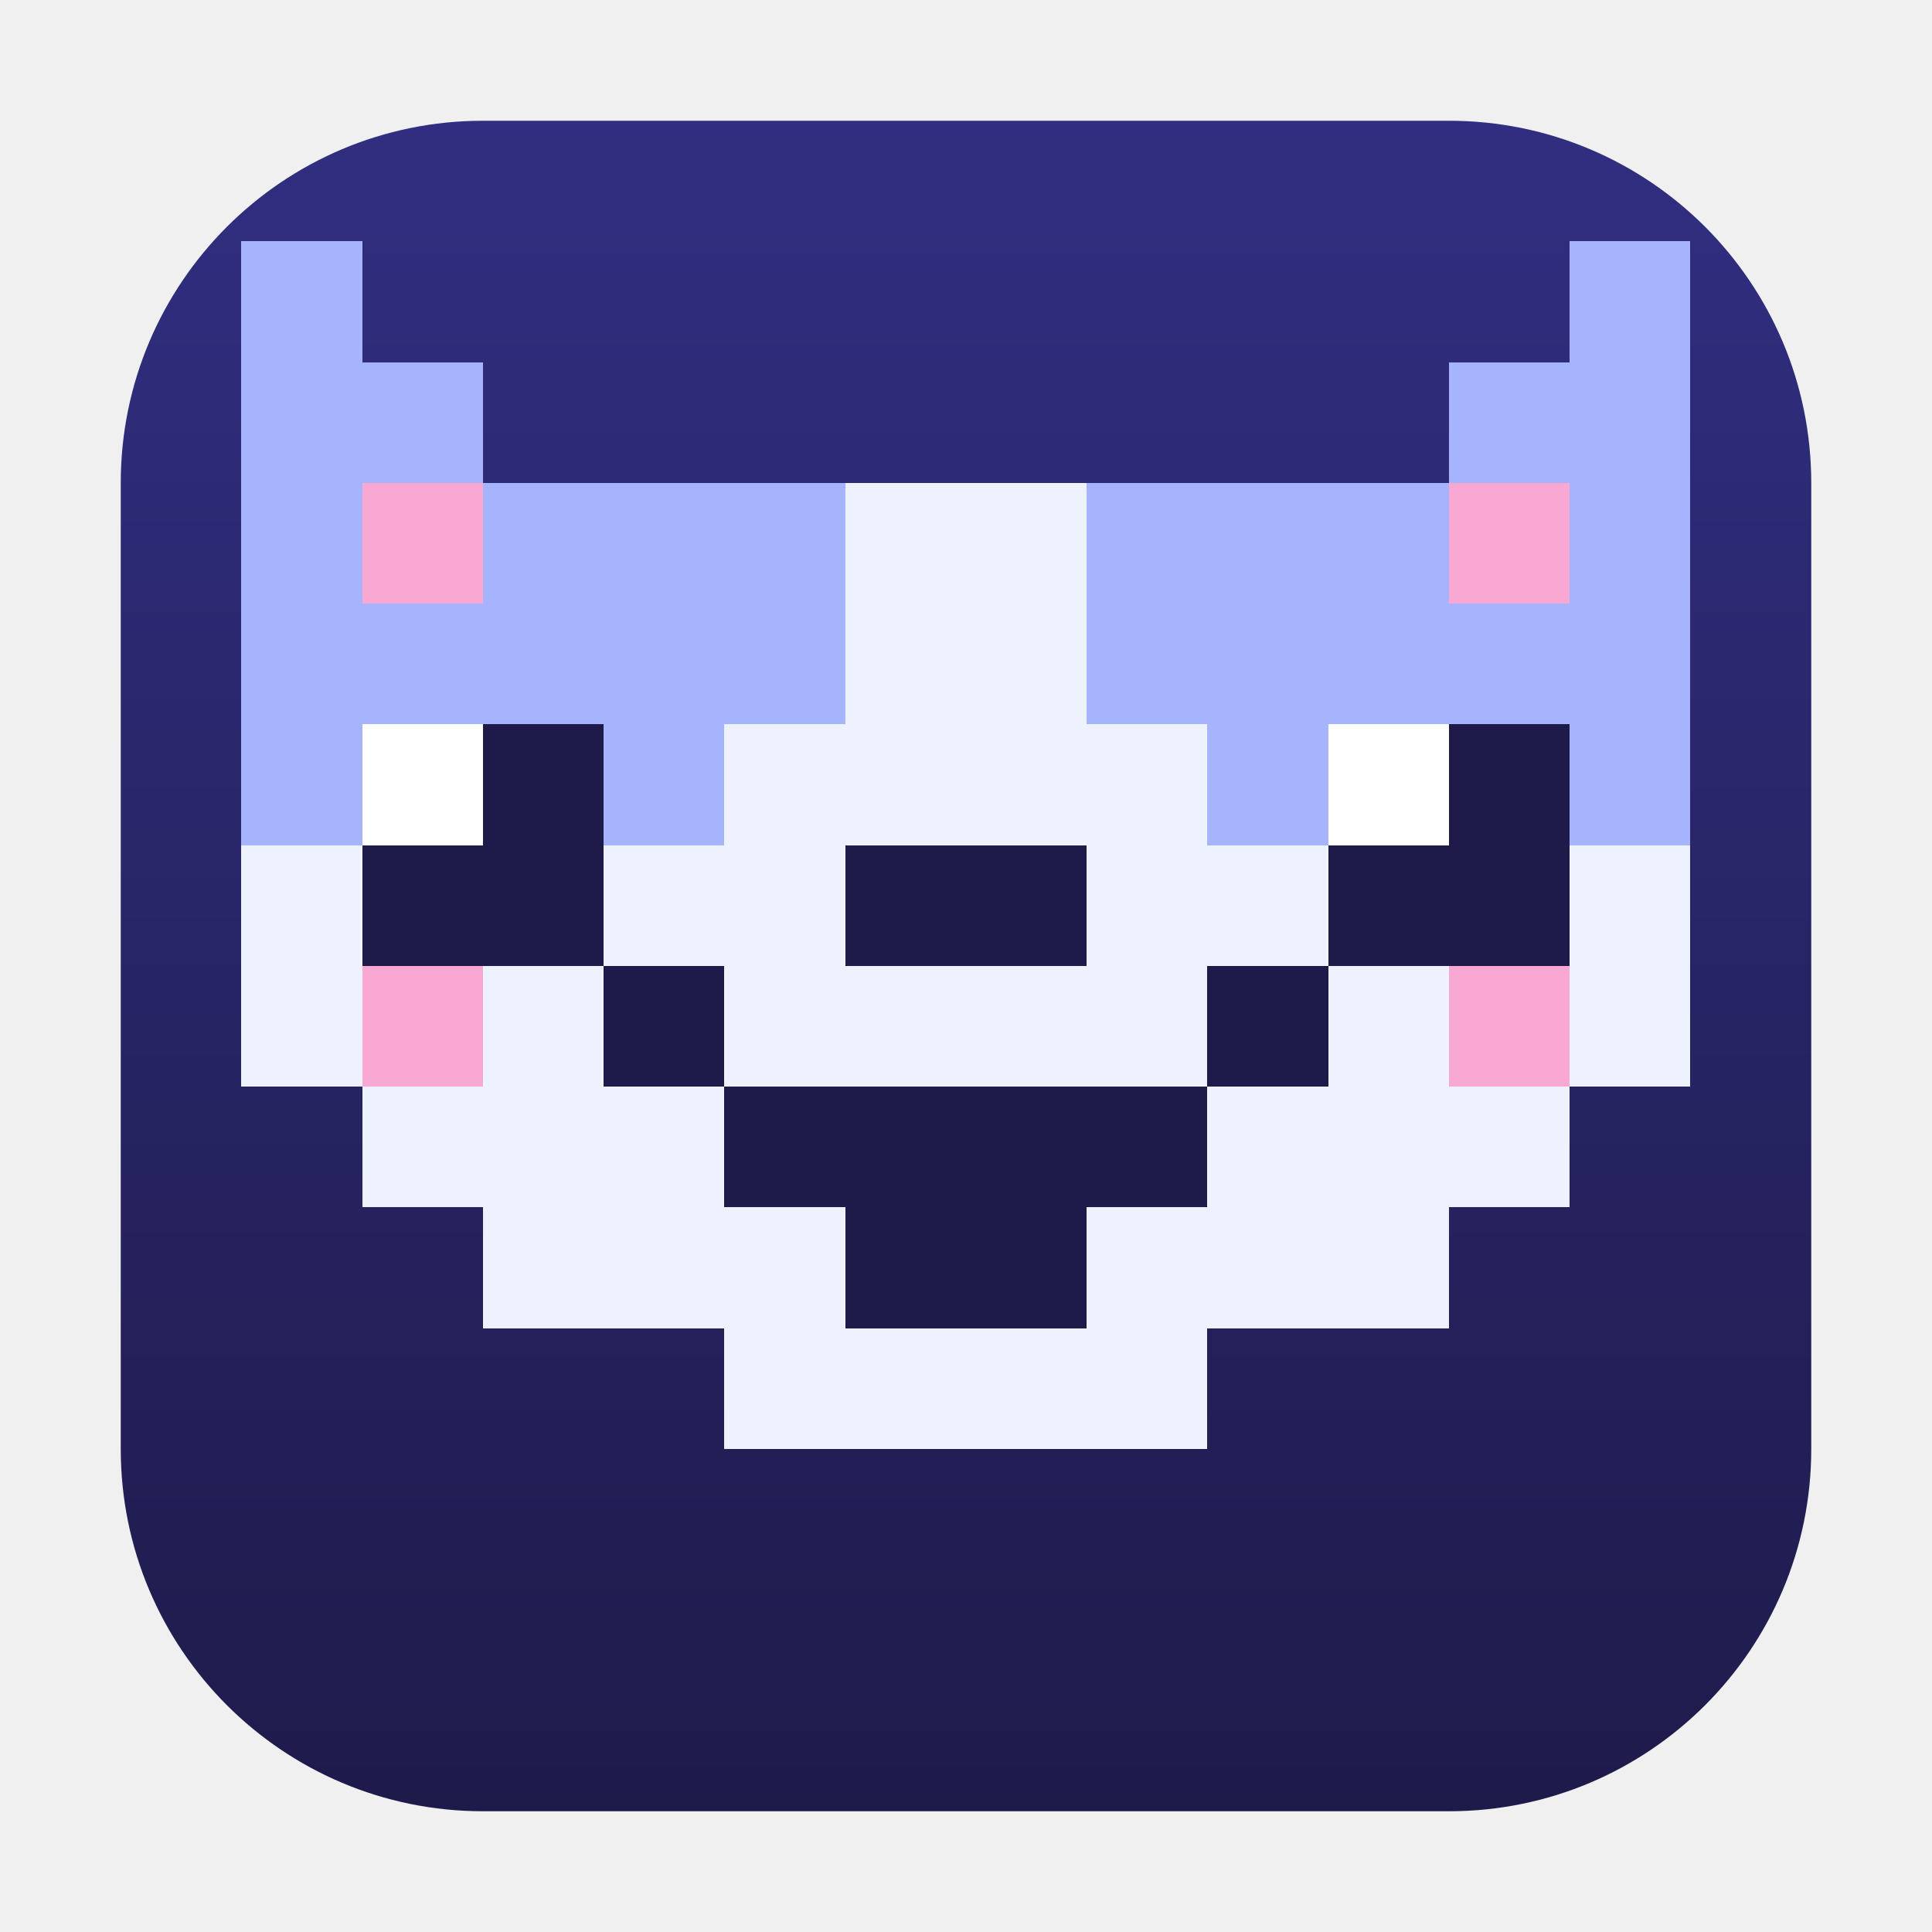
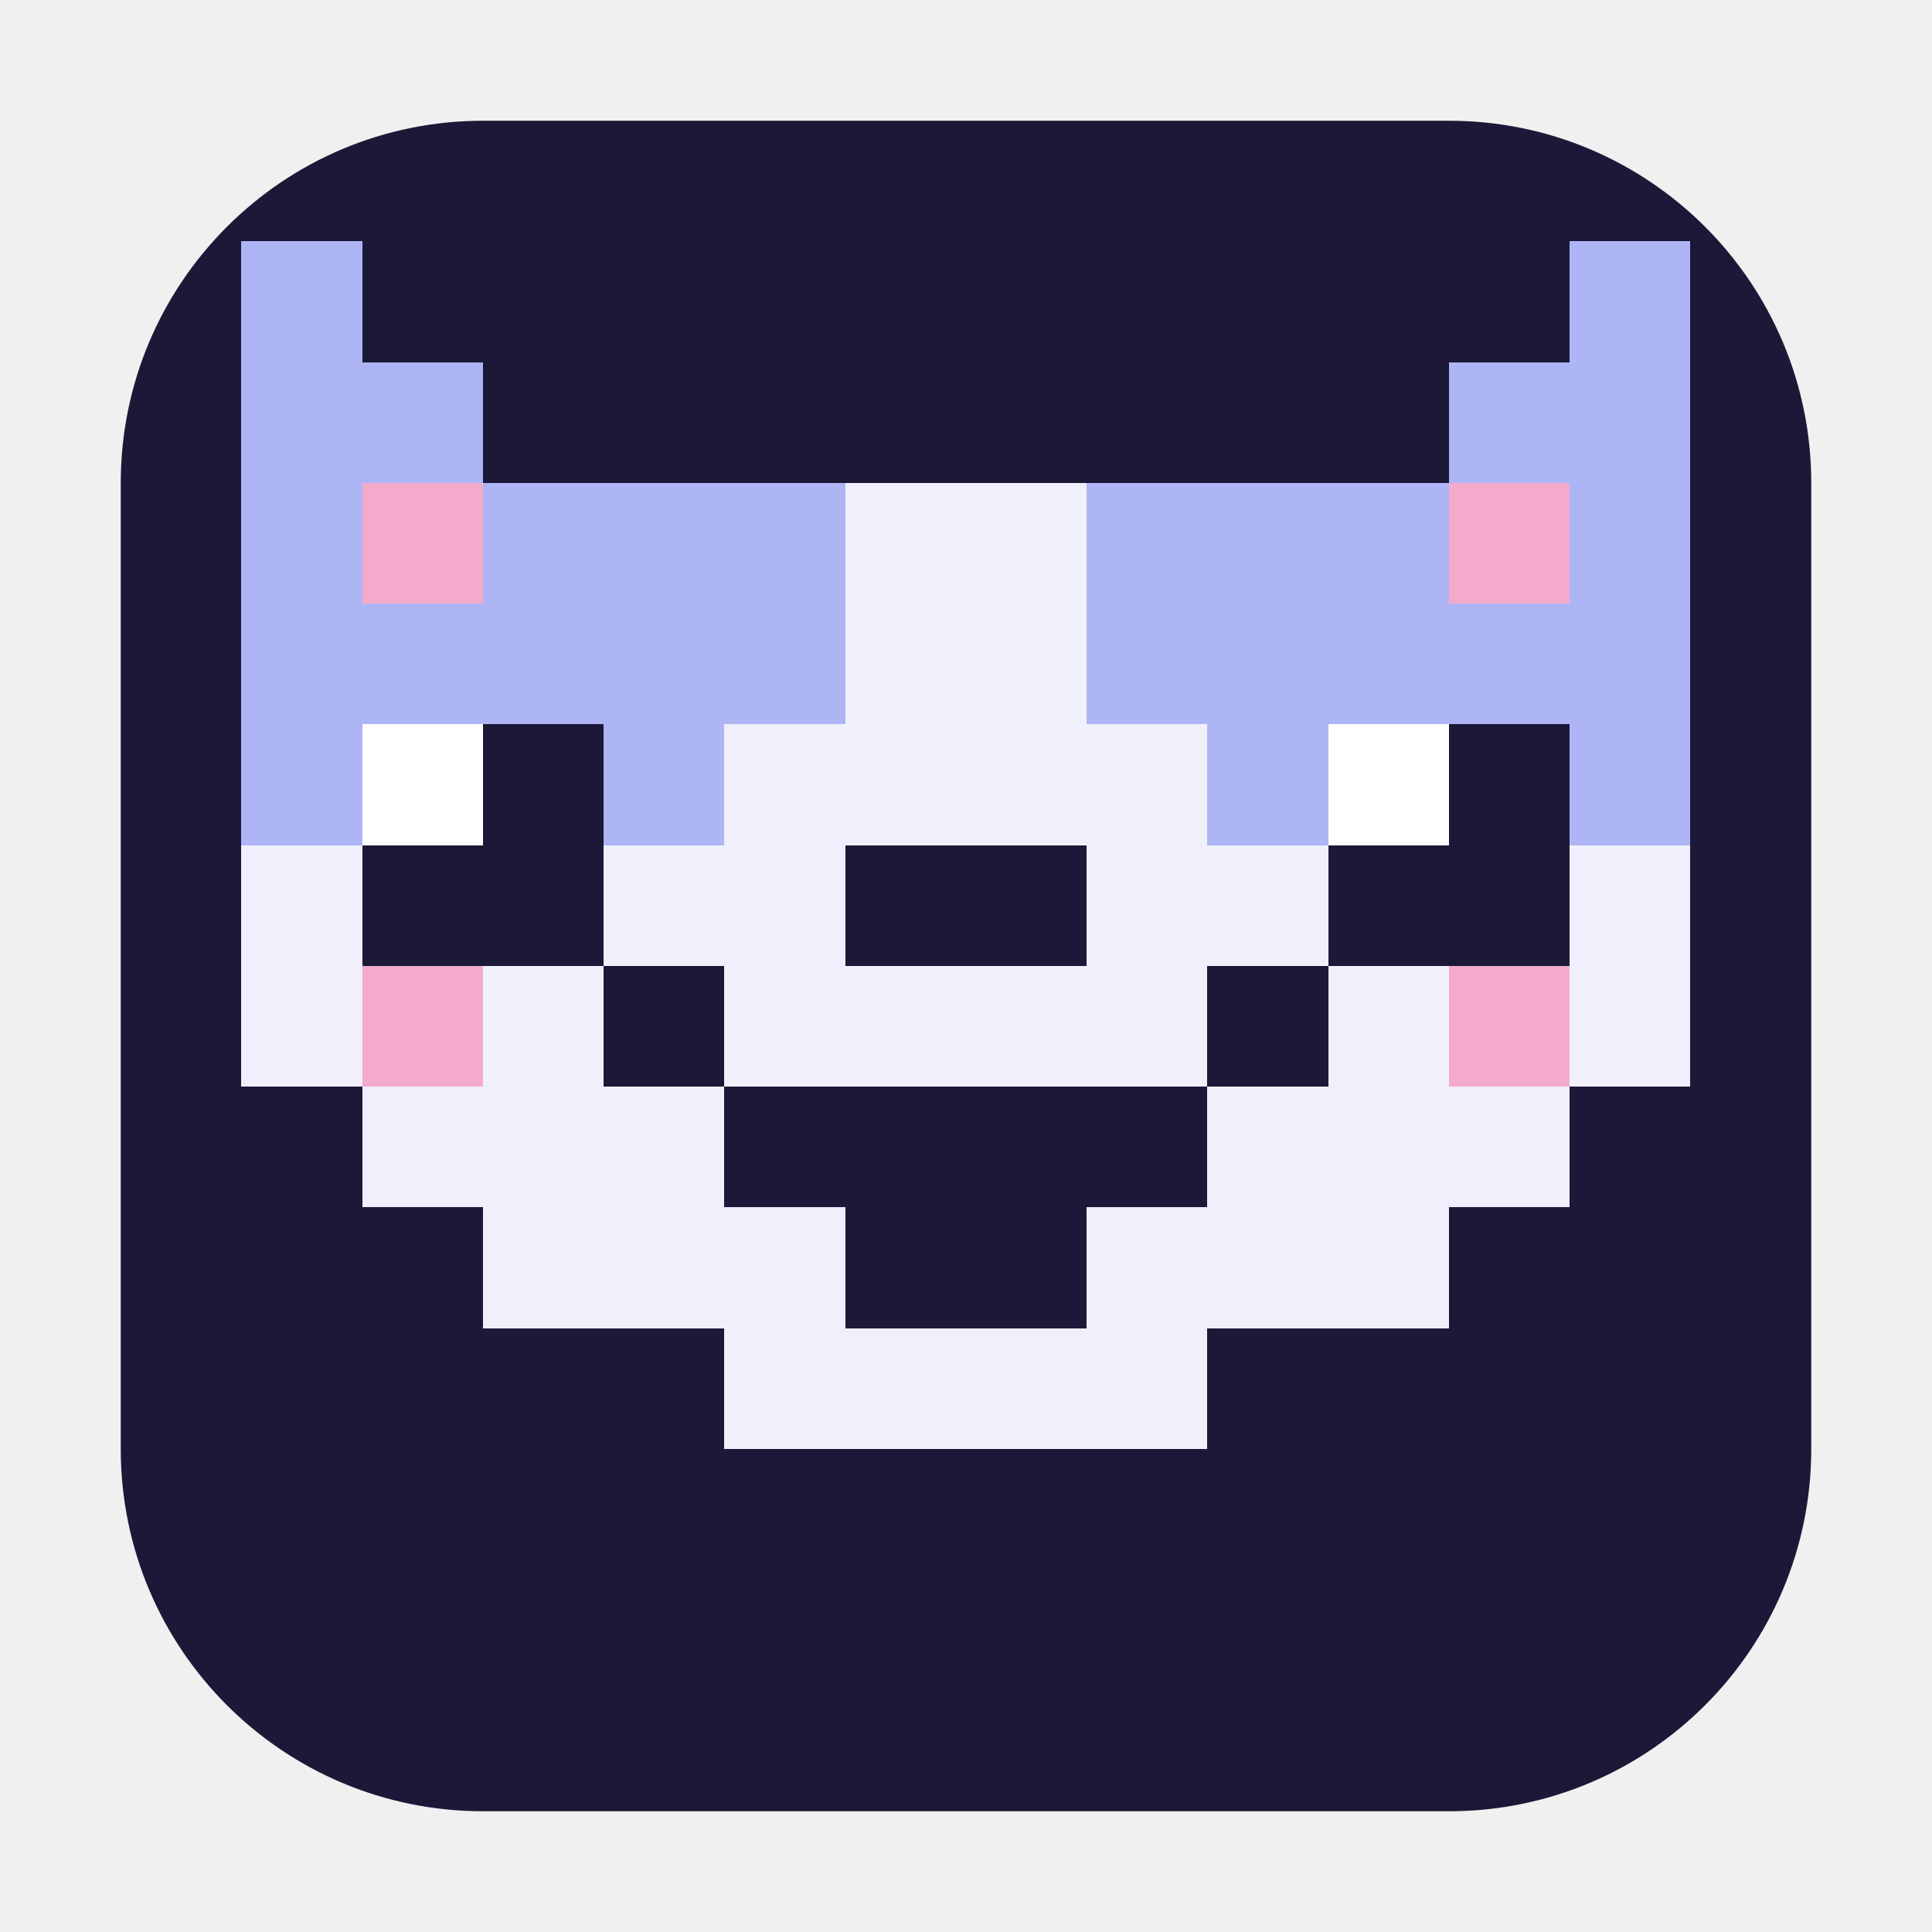
<svg xmlns="http://www.w3.org/2000/svg" viewBox="0 0 16 16" width="16" height="16">
-   <defs>
-     <linearGradient id="bg" x1="0" y1="0" x2="0" y2="1">
-       <stop offset="0" stop-color="#312e81" />
-       <stop offset="1" stop-color="#1e1b4b" />
-     </linearGradient>
-   </defs>
-   <rect x="1" y="1" width="14" height="14" rx="3" fill="url(#bg)" />
+   <rect x="1" y="1" width="14" height="14" rx="3" fill="#1b1838" />
  <g shape-rendering="crispEdges">
-     <rect x="2" y="2" width="1" height="1" fill="#a5b4fc" />
-     <rect x="13" y="2" width="1" height="1" fill="#a5b4fc" />
-     <rect x="2" y="3" width="2" height="1" fill="#a5b4fc" />
-     <rect x="12" y="3" width="2" height="1" fill="#a5b4fc" />
-     <rect x="2" y="4" width="1" height="1" fill="#a5b4fc" />
-     <rect x="3" y="4" width="1" height="1" fill="#f9a8d4" />
-     <rect x="4" y="4" width="3" height="1" fill="#a5b4fc" />
-     <rect x="7" y="4" width="2" height="1" fill="#eef2ff" />
-     <rect x="9" y="4" width="3" height="1" fill="#a5b4fc" />
-     <rect x="12" y="4" width="1" height="1" fill="#f9a8d4" />
-     <rect x="13" y="4" width="1" height="1" fill="#a5b4fc" />
-     <rect x="2" y="5" width="5" height="1" fill="#a5b4fc" />
-     <rect x="7" y="5" width="2" height="1" fill="#eef2ff" />
-     <rect x="9" y="5" width="5" height="1" fill="#a5b4fc" />
-     <rect x="2" y="6" width="1" height="1" fill="#a5b4fc" />
+     <rect x="2" y="2" width="1" height="1" fill="#aeb5f5" />
+     <rect x="13" y="2" width="1" height="1" fill="#aeb5f5" />
+     <rect x="2" y="3" width="2" height="1" fill="#aeb5f5" />
+     <rect x="12" y="3" width="2" height="1" fill="#aeb5f5" />
+     <rect x="2" y="4" width="1" height="1" fill="#aeb5f5" />
+     <rect x="3" y="4" width="1" height="1" fill="#f4aacb" />
+     <rect x="4" y="4" width="3" height="1" fill="#aeb5f5" />
+     <rect x="7" y="4" width="2" height="1" fill="#eff0fb" />
+     <rect x="9" y="4" width="3" height="1" fill="#aeb5f5" />
+     <rect x="12" y="4" width="1" height="1" fill="#f4aacb" />
+     <rect x="13" y="4" width="1" height="1" fill="#aeb5f5" />
+     <rect x="2" y="5" width="5" height="1" fill="#aeb5f5" />
+     <rect x="7" y="5" width="2" height="1" fill="#eff0fb" />
+     <rect x="9" y="5" width="5" height="1" fill="#aeb5f5" />
+     <rect x="2" y="6" width="1" height="1" fill="#aeb5f5" />
    <rect x="3" y="6" width="1" height="1" fill="#ffffff" />
-     <rect x="4" y="6" width="1" height="1" fill="#1e1b4b" />
-     <rect x="5" y="6" width="1" height="1" fill="#a5b4fc" />
-     <rect x="6" y="6" width="4" height="1" fill="#eef2ff" />
-     <rect x="10" y="6" width="1" height="1" fill="#a5b4fc" />
+     <rect x="4" y="6" width="1" height="1" fill="#1b1838" />
+     <rect x="5" y="6" width="1" height="1" fill="#aeb5f5" />
+     <rect x="6" y="6" width="4" height="1" fill="#eff0fb" />
+     <rect x="10" y="6" width="1" height="1" fill="#aeb5f5" />
    <rect x="11" y="6" width="1" height="1" fill="#ffffff" />
-     <rect x="12" y="6" width="1" height="1" fill="#1e1b4b" />
-     <rect x="13" y="6" width="1" height="1" fill="#a5b4fc" />
-     <rect x="2" y="7" width="1" height="1" fill="#eef2ff" />
-     <rect x="3" y="7" width="2" height="1" fill="#1e1b4b" />
-     <rect x="5" y="7" width="2" height="1" fill="#eef2ff" />
-     <rect x="7" y="7" width="2" height="1" fill="#1e1b4b" />
-     <rect x="9" y="7" width="2" height="1" fill="#eef2ff" />
-     <rect x="11" y="7" width="2" height="1" fill="#1e1b4b" />
-     <rect x="13" y="7" width="1" height="1" fill="#eef2ff" />
-     <rect x="2" y="8" width="1" height="1" fill="#eef2ff" />
-     <rect x="3" y="8" width="1" height="1" fill="#f9a8d4" />
-     <rect x="4" y="8" width="1" height="1" fill="#eef2ff" />
-     <rect x="5" y="8" width="1" height="1" fill="#1e1b4b" />
-     <rect x="6" y="8" width="4" height="1" fill="#eef2ff" />
-     <rect x="10" y="8" width="1" height="1" fill="#1e1b4b" />
-     <rect x="11" y="8" width="1" height="1" fill="#eef2ff" />
-     <rect x="12" y="8" width="1" height="1" fill="#f9a8d4" />
-     <rect x="13" y="8" width="1" height="1" fill="#eef2ff" />
-     <rect x="3" y="9" width="3" height="1" fill="#eef2ff" />
-     <rect x="6" y="9" width="4" height="1" fill="#1e1b4b" />
-     <rect x="10" y="9" width="3" height="1" fill="#eef2ff" />
-     <rect x="4" y="10" width="3" height="1" fill="#eef2ff" />
-     <rect x="7" y="10" width="2" height="1" fill="#1e1b4b" />
-     <rect x="9" y="10" width="3" height="1" fill="#eef2ff" />
-     <rect x="6" y="11" width="4" height="1" fill="#eef2ff" />
+     <rect x="12" y="6" width="1" height="1" fill="#1b1838" />
+     <rect x="13" y="6" width="1" height="1" fill="#aeb5f5" />
+     <rect x="2" y="7" width="1" height="1" fill="#eff0fb" />
+     <rect x="3" y="7" width="2" height="1" fill="#1b1838" />
+     <rect x="5" y="7" width="2" height="1" fill="#eff0fb" />
+     <rect x="7" y="7" width="2" height="1" fill="#1b1838" />
+     <rect x="9" y="7" width="2" height="1" fill="#eff0fb" />
+     <rect x="11" y="7" width="2" height="1" fill="#1b1838" />
+     <rect x="13" y="7" width="1" height="1" fill="#eff0fb" />
+     <rect x="2" y="8" width="1" height="1" fill="#eff0fb" />
+     <rect x="3" y="8" width="1" height="1" fill="#f4aacb" />
+     <rect x="4" y="8" width="1" height="1" fill="#eff0fb" />
+     <rect x="5" y="8" width="1" height="1" fill="#1b1838" />
+     <rect x="6" y="8" width="4" height="1" fill="#eff0fb" />
+     <rect x="10" y="8" width="1" height="1" fill="#1b1838" />
+     <rect x="11" y="8" width="1" height="1" fill="#eff0fb" />
+     <rect x="12" y="8" width="1" height="1" fill="#f4aacb" />
+     <rect x="13" y="8" width="1" height="1" fill="#eff0fb" />
+     <rect x="3" y="9" width="3" height="1" fill="#eff0fb" />
+     <rect x="6" y="9" width="4" height="1" fill="#1b1838" />
+     <rect x="10" y="9" width="3" height="1" fill="#eff0fb" />
+     <rect x="4" y="10" width="3" height="1" fill="#eff0fb" />
+     <rect x="7" y="10" width="2" height="1" fill="#1b1838" />
+     <rect x="9" y="10" width="3" height="1" fill="#eff0fb" />
+     <rect x="6" y="11" width="4" height="1" fill="#eff0fb" />
  </g>
</svg>
